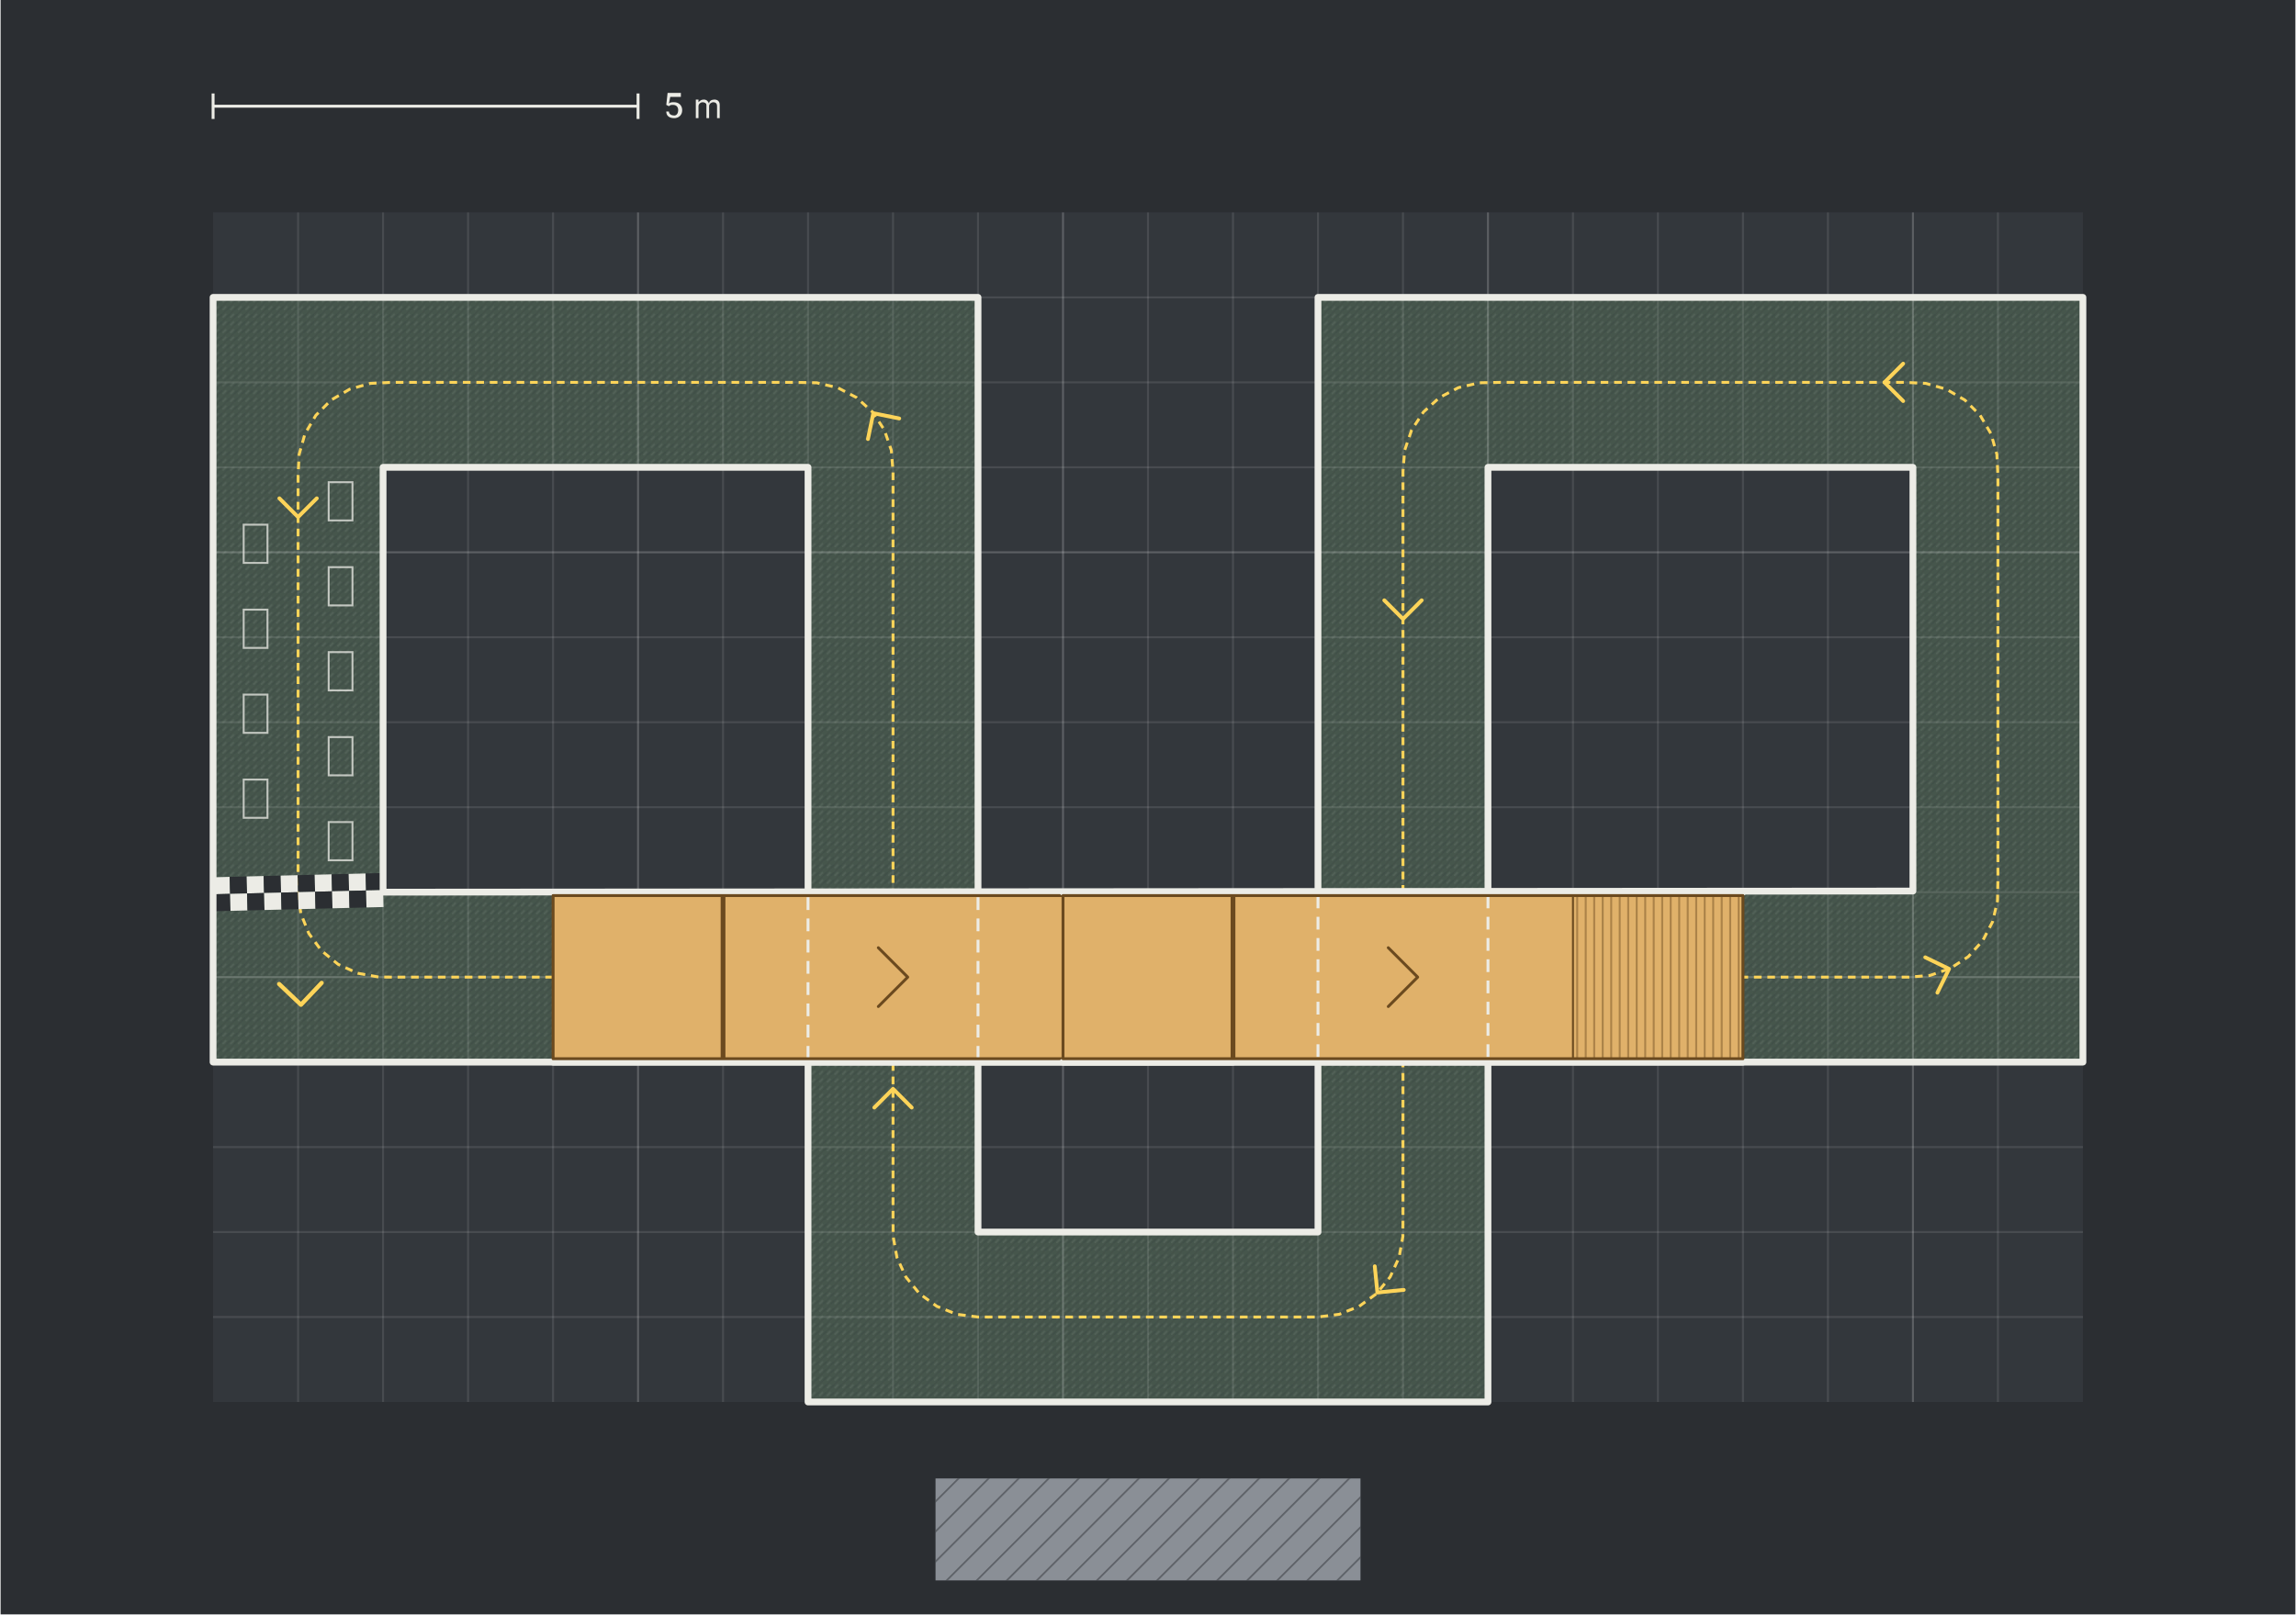
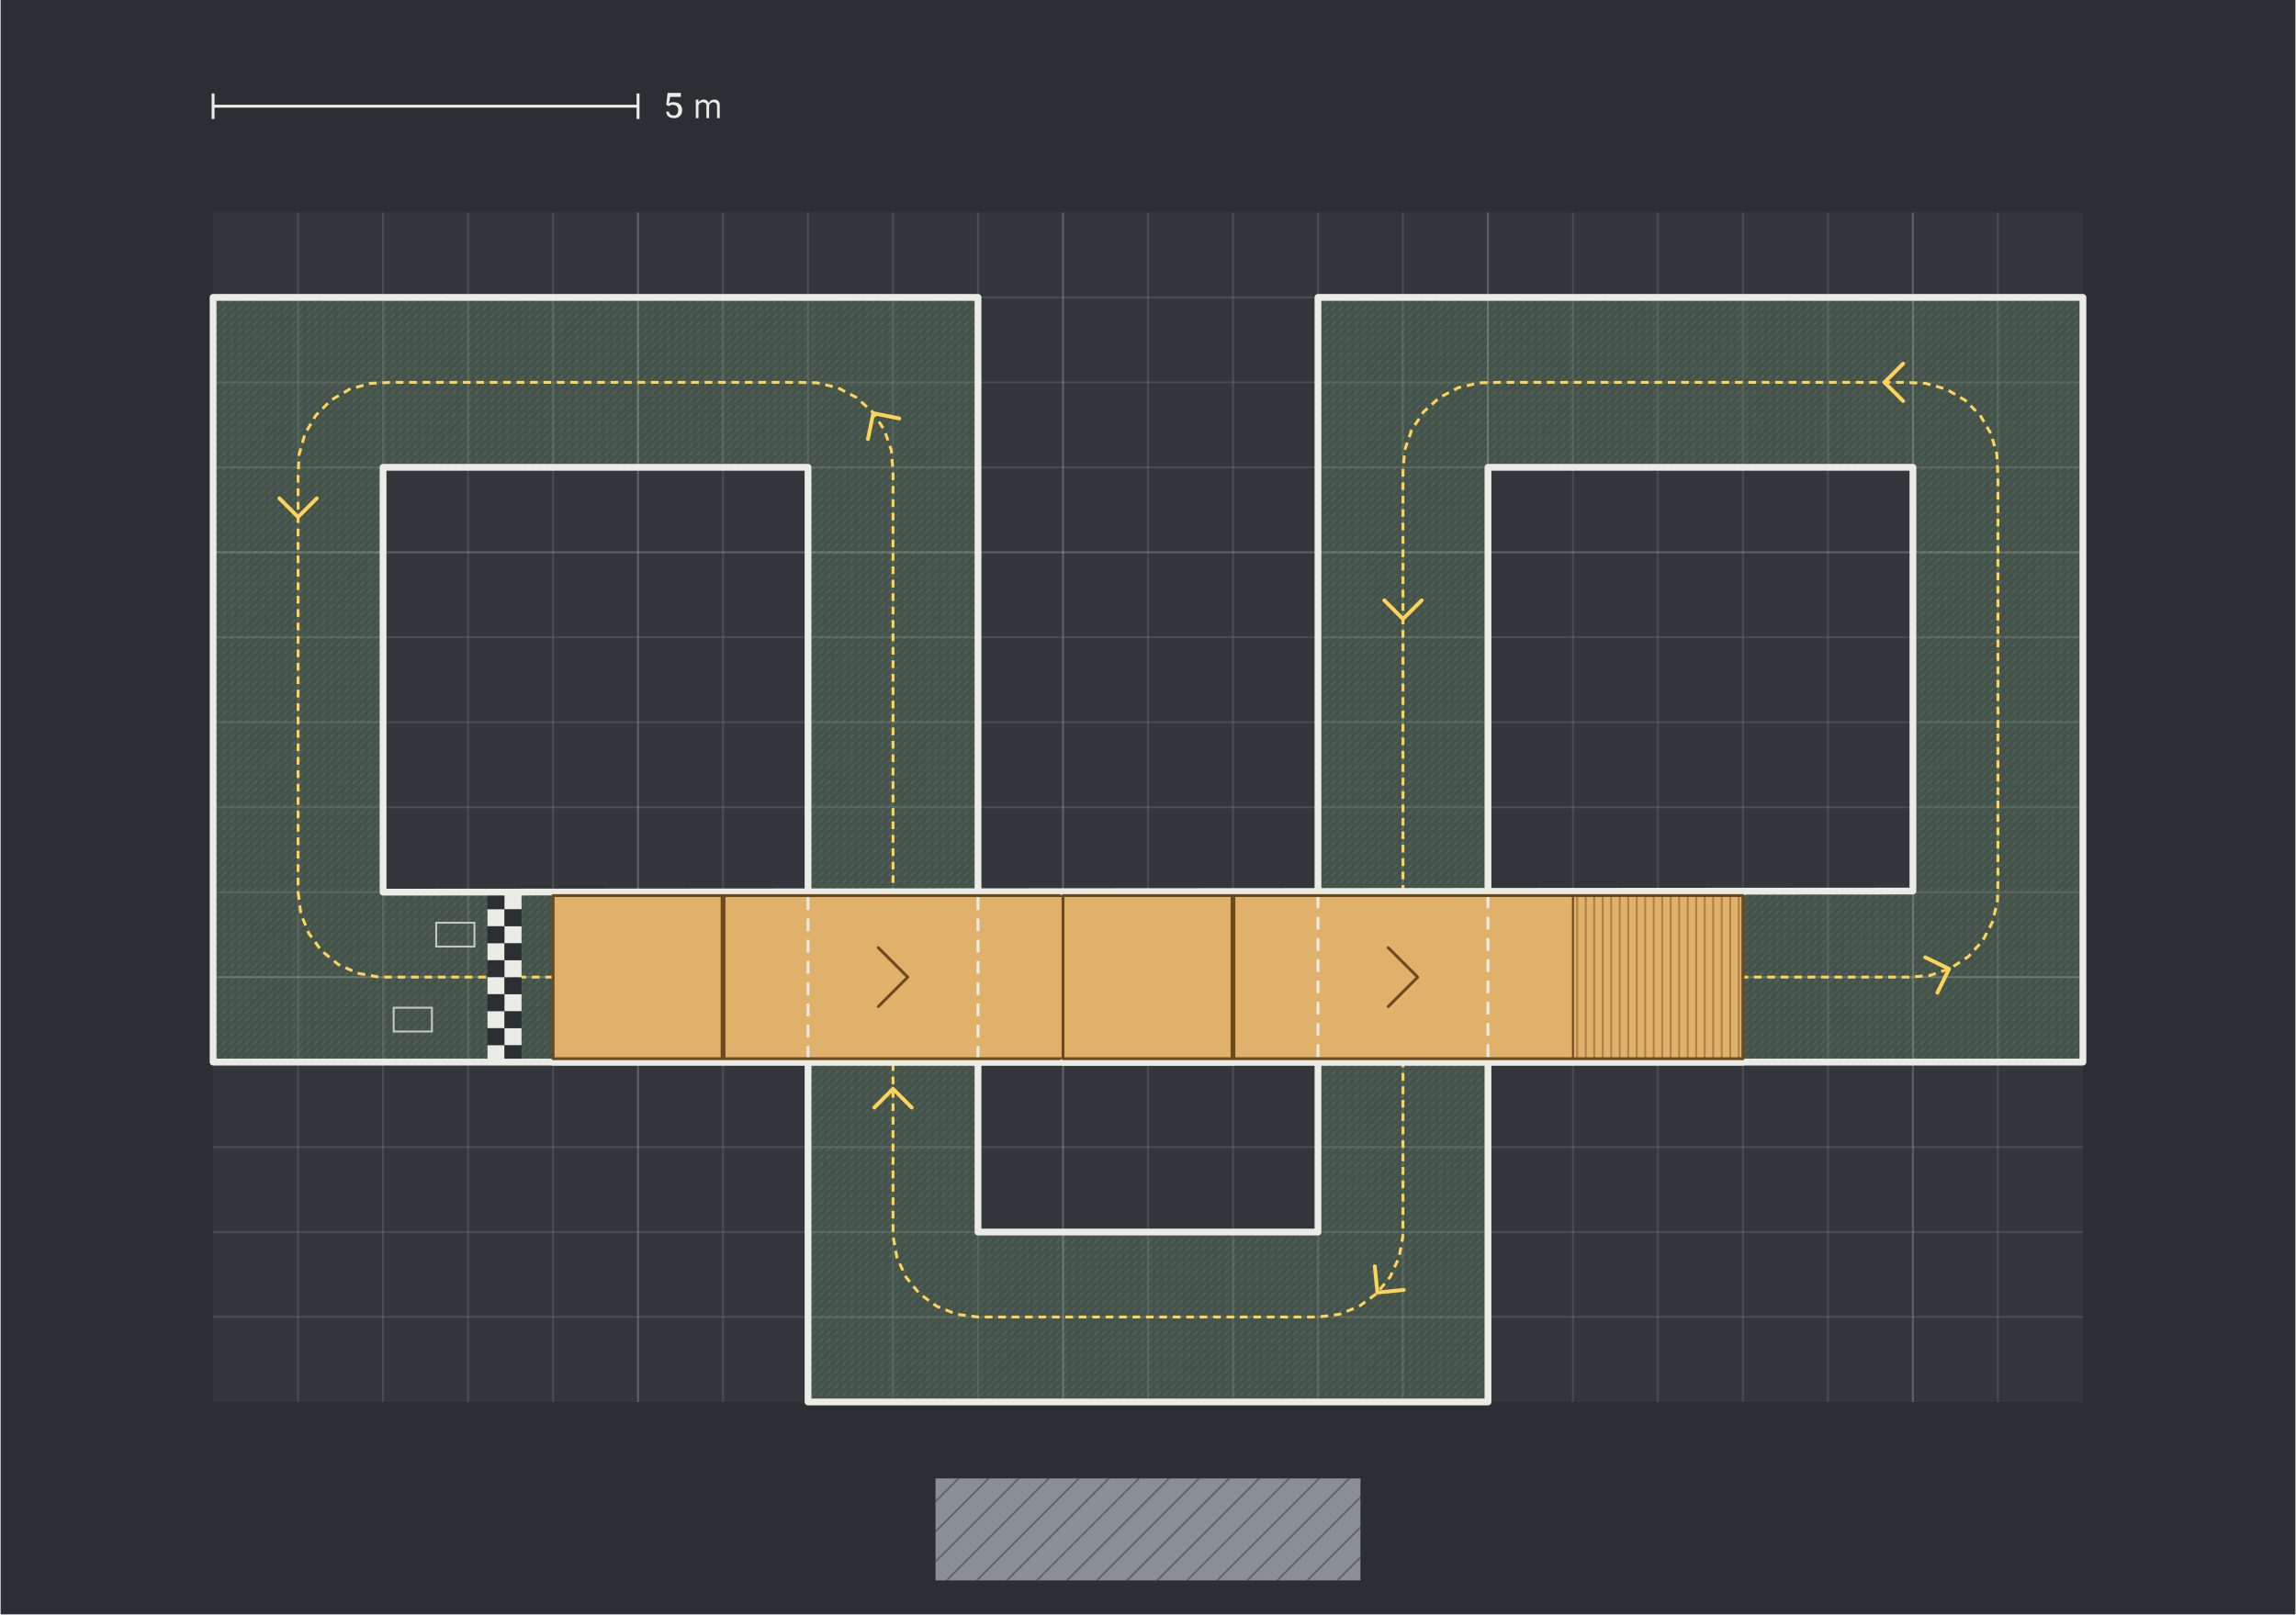
<svg xmlns="http://www.w3.org/2000/svg" width="1200" height="844" viewBox="-13.5 -9.5 27 19">
  <rect class="p-floor" x="-13.5" y="-9.5" width="27" height="19" fill="#2b2e32" />
  <defs>
    <pattern id="plan-carpet-tex" patternUnits="userSpaceOnUse" width="0.09" height="0.09">
      <path d="M0 0.09 L0.045 0.045" stroke="#ecece6" stroke-opacity="0.07" stroke-width="0.02" />
      <path d="M0.045 0.09 L0.09 0.045" stroke="#2b2e32" stroke-opacity="0.16" stroke-width="0.02" />
      <path d="M0 0.045 L0.045 0" stroke="#2b2e32" stroke-opacity="0.12" stroke-width="0.016" />
    </pattern>
    <pattern id="plan-hatch" patternUnits="userSpaceOnUse" width="0.25" height="0.25" patternTransform="rotate(45)">
      <path d="M0 0 L0 0.25" stroke="#2b2e32" stroke-opacity="0.45" stroke-width="0.04" />
    </pattern>
  </defs>
  <rect class="p-area" x="-11" y="-7" width="22" height="14" fill="#33373c" />
  <path class="p-carpet" d="M-11 1 L-11 3 L11 3 L11 -6 L2 -6 L2 5 L-2 5 L-2 -6 L-11 -6 Z M-9 1 L9 1 L9 -4 L4 -4 L4 7 L-4 7 L-4 -4 L-9 -4 Z" fill="#46564c" fill-rule="evenodd" />
  <path class="p-carpet-tex" d="M-11 1 L-11 3 L11 3 L11 -6 L2 -6 L2 5 L-2 5 L-2 -6 L-11 -6 Z M-9 1 L9 1 L9 -4 L4 -4 L4 7 L-4 7 L-4 -4 L-9 -4 Z" fill="url(#plan-carpet-tex)" fill-rule="evenodd" />
  <path class="p-crossing-carpet" d="M-4.02 3.02 L-1.98 3.02 L-1.98 0.98 L-4.02 0.98 Z" fill="#46564c" />
  <path class="p-crossing-carpet-tex" d="M-4.02 3.02 L-1.98 3.02 L-1.98 0.98 L-4.02 0.98 Z" fill="url(#plan-carpet-tex)" />
  <path class="p-crossing-carpet" d="M1.98 0.98 L4.02 0.98 L4.02 3.02 L1.98 3.02 Z" fill="#46564c" />
  <path class="p-crossing-carpet-tex" d="M1.98 0.98 L4.02 0.98 L4.02 3.02 L1.98 3.02 Z" fill="url(#plan-carpet-tex)" />
  <path class="p-grid" d="M-10 -7 V7" stroke="#ffffff1a" stroke-width="0.023" />
  <path class="p-grid" d="M-9 -7 V7" stroke="#ffffff1a" stroke-width="0.023" />
  <path class="p-grid" d="M-8 -7 V7" stroke="#ffffff1a" stroke-width="0.023" />
  <path class="p-grid" d="M-7 -7 V7" stroke="#ffffff1a" stroke-width="0.023" />
  <path class="p-grid" d="M-5 -7 V7" stroke="#ffffff1a" stroke-width="0.023" />
  <path class="p-grid" d="M-4 -7 V7" stroke="#ffffff1a" stroke-width="0.023" />
  <path class="p-grid" d="M-3 -7 V7" stroke="#ffffff1a" stroke-width="0.023" />
  <path class="p-grid" d="M-2 -7 V7" stroke="#ffffff1a" stroke-width="0.023" />
  <path class="p-grid" d="M0 -7 V7" stroke="#ffffff1a" stroke-width="0.023" />
  <path class="p-grid" d="M1 -7 V7" stroke="#ffffff1a" stroke-width="0.023" />
  <path class="p-grid" d="M2 -7 V7" stroke="#ffffff1a" stroke-width="0.023" />
  <path class="p-grid" d="M3 -7 V7" stroke="#ffffff1a" stroke-width="0.023" />
  <path class="p-grid" d="M5 -7 V7" stroke="#ffffff1a" stroke-width="0.023" />
  <path class="p-grid" d="M6 -7 V7" stroke="#ffffff1a" stroke-width="0.023" />
  <path class="p-grid" d="M7 -7 V7" stroke="#ffffff1a" stroke-width="0.023" />
  <path class="p-grid" d="M8 -7 V7" stroke="#ffffff1a" stroke-width="0.023" />
  <path class="p-grid" d="M10 -7 V7" stroke="#ffffff1a" stroke-width="0.023" />
  <path class="p-grid" d="M-11 6 H11" stroke="#ffffff1a" stroke-width="0.023" />
  <path class="p-grid" d="M-11 5 H11" stroke="#ffffff1a" stroke-width="0.023" />
  <path class="p-grid" d="M-11 4 H11" stroke="#ffffff1a" stroke-width="0.023" />
  <path class="p-grid" d="M-11 3 H11" stroke="#ffffff1a" stroke-width="0.023" />
  <path class="p-grid" d="M-11 1 H11" stroke="#ffffff1a" stroke-width="0.023" />
  <path class="p-grid" d="M-11 0 H11" stroke="#ffffff1a" stroke-width="0.023" />
  <path class="p-grid" d="M-11 -1 H11" stroke="#ffffff1a" stroke-width="0.023" />
  <path class="p-grid" d="M-11 -2 H11" stroke="#ffffff1a" stroke-width="0.023" />
  <path class="p-grid" d="M-11 -4 H11" stroke="#ffffff1a" stroke-width="0.023" />
  <path class="p-grid" d="M-11 -5 H11" stroke="#ffffff1a" stroke-width="0.023" />
  <path class="p-grid" d="M-11 -6 H11" stroke="#ffffff1a" stroke-width="0.023" />
  <path class="p-grid-major" d="M-6 -7 V7" stroke="#ffffff33" stroke-width="0.023" />
  <path class="p-grid-major" d="M-1 -7 V7" stroke="#ffffff33" stroke-width="0.023" />
  <path class="p-grid-major" d="M4 -7 V7" stroke="#ffffff33" stroke-width="0.023" />
  <path class="p-grid-major" d="M9 -7 V7" stroke="#ffffff33" stroke-width="0.023" />
  <path class="p-grid-major" d="M-11 2 H11" stroke="#ffffff33" stroke-width="0.023" />
  <path class="p-grid-major" d="M-11 -3 H11" stroke="#ffffff33" stroke-width="0.023" />
  <path class="p-error" d="M-1.55 2 L-1.3 2 L-1.05 2 L-0.8 2 L-0.55 2 L-0.3 2 L-0.05 2 L0.2 2 L0.45 2 L0.7 2 L0.95 2 L1.2 2 L1.45 2" fill="none" stroke="#ff7f5c" stroke-width="0.068" stroke-linecap="round" stroke-linejoin="round" />
  <path class="p-line" d="M-10 1 L-9.968 1.251 L-9.874 1.485 L-9.725 1.689 L-9.529 1.849 L-9.299 1.954 L-9.051 1.999 L-8.8 2 L-8.55 2 L-8.3 2 L-8.05 2 L-7.8 2 L-7.55 2 L-7.3 2 L-7.05 2 L-6.8 2 L-6.55 2 L-6.3 2 L-6.05 2 L-5.8 2 L-5.55 2 L-5.3 2 L-5.05 2 L-4.8 2 L-4.55 2 L-4.3 2 L-4.05 2 L-3.8 2 L-3.55 2 L-3.3 2 L-3.05 2 L-2.8 2 L-2.55 2 L-2.3 2 L-2.05 2 L-1.8 2 L-1.55 2 L-1.3 2 L-1.05 2 L-0.8 2 L-0.55 2 L-0.3 2 L-0.05 2 L0.2 2 L0.45 2 L0.7 2 L0.95 2 L1.2 2 L1.45 2 L1.7 2 L1.95 2 L2.2 2 L2.45 2 L2.7 2 L2.95 2 L3.2 2 L3.45 2 L3.7 2 L3.95 2 L4.2 2 L4.45 2 L4.7 2 L4.95 2 L5.2 2 L5.45 2 L5.7 2 L5.95 2 L6.2 2 L6.45 2 L6.7 2 L6.95 2 L7.2 2 L7.45 2 L7.7 2 L7.95 2 L8.2 2 L8.45 2 L8.7 2 L8.95 2 L9.201 1.98 L9.44 1.898 L9.651 1.759 L9.821 1.571 L9.938 1.347 L9.995 1.101 L10 0.85 L10 0.6 L10 0.35 L10 0.1 L10 -0.15 L10 -0.4 L10 -0.65 L10 -0.9 L10 -1.15 L10 -1.4 L10 -1.65 L10 -1.9 L10 -2.15 L10 -2.4 L10 -2.65 L10 -2.9 L10 -3.15 L10 -3.4 L10 -3.65 L10 -3.9 L9.988 -4.151 L9.919 -4.394 L9.791 -4.612 L9.612 -4.791 L9.394 -4.919 L9.151 -4.988 L8.9 -5 L8.65 -5 L8.4 -5 L8.15 -5 L7.9 -5 L7.65 -5 L7.4 -5 L7.15 -5 L6.9 -5 L6.65 -5 L6.4 -5 L6.15 -5 L5.9 -5 L5.65 -5 L5.4 -5 L5.15 -5 L4.9 -5 L4.65 -5 L4.4 -5 L4.15 -5 L3.899 -4.995 L3.653 -4.938 L3.429 -4.821 L3.241 -4.651 L3.102 -4.44 L3.02 -4.201 L3 -3.95 L3 -3.7 L3 -3.45 L3 -3.2 L3 -2.95 L3 -2.7 L3 -2.45 L3 -2.2 L3 -1.95 L3 -1.7 L3 -1.45 L3 -1.2 L3 -0.95 L3 -0.7 L3 -0.45 L3 -0.2 L3 0.05 L3 0.3 L3 0.55 L3 0.8 L3 1.05 L3 1.3 L3 1.55 L3 1.8 L3 2.05 L3 2.3 L3 2.55 L3 2.8 L3 3.05 L3 3.3 L3 3.55 L3 3.8 L3 4.05 L3 4.3 L3 4.55 L3 4.8 L2.999 5.051 L2.954 5.299 L2.849 5.529 L2.689 5.725 L2.485 5.874 L2.251 5.968 L2 6 L1.75 6 L1.5 6 L1.25 6 L1 6 L0.75 6 L0.5 6 L0.25 6 L0 6 L-0.25 6 L-0.5 6 L-0.75 6 L-1 6 L-1.25 6 L-1.5 6 L-1.75 6 L-2 6 L-2.251 5.968 L-2.485 5.874 L-2.689 5.725 L-2.849 5.529 L-2.954 5.299 L-2.999 5.051 L-3 4.8 L-3 4.55 L-3 4.3 L-3 4.05 L-3 3.8 L-3 3.55 L-3 3.3 L-3 3.05 L-3 2.8 L-3 2.55 L-3 2.3 L-3 2.05 L-3 1.8 L-3 1.55 L-3 1.3 L-3 1.05 L-3 0.8 L-3 0.55 L-3 0.3 L-3 0.05 L-3 -0.2 L-3 -0.45 L-3 -0.7 L-3 -0.95 L-3 -1.2 L-3 -1.45 L-3 -1.7 L-3 -1.95 L-3 -2.2 L-3 -2.45 L-3 -2.7 L-3 -2.95 L-3 -3.2 L-3 -3.45 L-3 -3.7 L-3 -3.95 L-3.02 -4.201 L-3.102 -4.44 L-3.241 -4.651 L-3.429 -4.821 L-3.653 -4.938 L-3.899 -4.995 L-4.15 -5 L-4.4 -5 L-4.65 -5 L-4.9 -5 L-5.15 -5 L-5.4 -5 L-5.65 -5 L-5.9 -5 L-6.15 -5 L-6.4 -5 L-6.65 -5 L-6.9 -5 L-7.15 -5 L-7.4 -5 L-7.65 -5 L-7.9 -5 L-8.15 -5 L-8.4 -5 L-8.65 -5 L-8.9 -5 L-9.151 -4.988 L-9.394 -4.919 L-9.612 -4.791 L-9.791 -4.612 L-9.919 -4.394 L-9.988 -4.151 L-10 -3.9 L-10 -3.65 L-10 -3.4 L-10 -3.15 L-10 -2.9 L-10 -2.65 L-10 -2.4 L-10 -2.15 L-10 -1.9 L-10 -1.65 L-10 -1.4 L-10 -1.15 L-10 -0.9 L-10 -0.65 L-10 -0.4 L-10 -0.15 L-10 0.1 L-10 0.35 L-10 0.6 L-10 0.85 Z" fill="none" stroke="#fdd459" stroke-width="0.034" stroke-dasharray="0.09 0.068" stroke-linejoin="round" />
  <path class="p-arrow" d="M-6.785 2.22 L-6.565 2 L-6.785 1.78" fill="none" stroke="#fdd459" stroke-width="0.045" stroke-linecap="round" stroke-linejoin="round" />
  <path class="p-arrow" d="M1.215 2.22 L1.435 2 L1.215 1.78" fill="none" stroke="#fdd459" stroke-width="0.045" stroke-linecap="round" stroke-linejoin="round" />
  <path class="p-arrow" d="M9.288 2.183 L9.425 1.903 L9.145 1.767" fill="none" stroke="#fdd459" stroke-width="0.045" stroke-linecap="round" stroke-linejoin="round" />
  <path class="p-arrow" d="M8.885 -5.22 L8.665 -5 L8.885 -4.78" fill="none" stroke="#fdd459" stroke-width="0.045" stroke-linecap="round" stroke-linejoin="round" />
  <path class="p-arrow" d="M2.78 -2.435 L3 -2.215 L3.22 -2.435" fill="none" stroke="#fdd459" stroke-width="0.045" stroke-linecap="round" stroke-linejoin="round" />
  <path class="p-arrow" d="M2.668 5.403 L2.699 5.712 L3.009 5.681" fill="none" stroke="#fdd459" stroke-width="0.045" stroke-linecap="round" stroke-linejoin="round" />
  <path class="p-arrow" d="M-2.78 3.535 L-3 3.315 L-3.22 3.535" fill="none" stroke="#fdd459" stroke-width="0.045" stroke-linecap="round" stroke-linejoin="round" />
  <path class="p-arrow" d="M-2.927 -4.575 L-3.232 -4.637 L-3.295 -4.333" fill="none" stroke="#fdd459" stroke-width="0.045" stroke-linecap="round" stroke-linejoin="round" />
  <path class="p-arrow" d="M-10.22 -3.635 L-10 -3.415 L-9.78 -3.635" fill="none" stroke="#fdd459" stroke-width="0.045" stroke-linecap="round" stroke-linejoin="round" />
  <g class="p-start">
-     <path class="p-start-a" d="M-11.005 0.825 L-11 1.025 L-10.8 1.02 L-10.805 0.82 Z" fill="#ecece6" />
-     <path class="p-start-b" d="M-10.805 0.82 L-10.8 1.02 L-10.6 1.015 L-10.605 0.815 Z" fill="#2b2e32" />
-     <path class="p-start-a" d="M-10.605 0.815 L-10.6 1.015 L-10.4 1.01 L-10.405 0.81 Z" fill="#ecece6" />
-     <path class="p-start-b" d="M-10.405 0.81 L-10.4 1.01 L-10.2 1.005 L-10.205 0.805 Z" fill="#2b2e32" />
-     <path class="p-start-a" d="M-10.205 0.805 L-10.2 1.005 L-10 1 L-10.005 0.8 Z" fill="#ecece6" />
-     <path class="p-start-b" d="M-10.005 0.8 L-10 1 L-9.8 0.995 L-9.805 0.795 Z" fill="#2b2e32" />
-     <path class="p-start-a" d="M-9.805 0.795 L-9.8 0.995 L-9.6 0.99 L-9.605 0.79 Z" fill="#ecece6" />
-     <path class="p-start-b" d="M-9.605 0.79 L-9.6 0.99 L-9.4 0.985 L-9.405 0.785 Z" fill="#2b2e32" />
-     <path class="p-start-a" d="M-9.405 0.785 L-9.4 0.985 L-9.2 0.98 L-9.205 0.78 Z" fill="#ecece6" />
-     <path class="p-start-b" d="M-9.205 0.78 L-9.2 0.98 L-9 0.975 L-9.005 0.775 Z" fill="#2b2e32" />
-     <path class="p-start-b" d="M-11 1.025 L-10.995 1.225 L-10.795 1.22 L-10.8 1.02 Z" fill="#2b2e32" />
-     <path class="p-start-a" d="M-10.8 1.02 L-10.795 1.22 L-10.595 1.215 L-10.6 1.015 Z" fill="#ecece6" />
-     <path class="p-start-b" d="M-10.6 1.015 L-10.595 1.215 L-10.395 1.21 L-10.4 1.01 Z" fill="#2b2e32" />
-     <path class="p-start-a" d="M-10.4 1.01 L-10.395 1.21 L-10.195 1.205 L-10.2 1.005 Z" fill="#ecece6" />
-     <path class="p-start-b" d="M-10.2 1.005 L-10.195 1.205 L-9.995 1.2 L-10 1 Z" fill="#2b2e32" />
-     <path class="p-start-a" d="M-10 1 L-9.995 1.2 L-9.795 1.195 L-9.8 0.995 Z" fill="#ecece6" />
-     <path class="p-start-b" d="M-9.8 0.995 L-9.795 1.195 L-9.595 1.19 L-9.6 0.99 Z" fill="#2b2e32" />
-     <path class="p-start-a" d="M-9.6 0.99 L-9.595 1.19 L-9.395 1.185 L-9.4 0.985 Z" fill="#ecece6" />
-     <path class="p-start-b" d="M-9.4 0.985 L-9.395 1.185 L-9.195 1.18 L-9.2 0.98 Z" fill="#2b2e32" />
-     <path class="p-start-a" d="M-9.2 0.98 L-9.195 1.18 L-8.995 1.175 L-9 0.975 Z" fill="#ecece6" />
-     <rect class="p-gridbox" transform="translate(-9.5 0.4) rotate(90)" x="-0.225" y="-0.14" width="0.45" height="0.28" fill="none" stroke="#ecece6" stroke-opacity="0.75" stroke-width="0.023" />
-     <rect class="p-gridbox" transform="translate(-10.5 -0.1) rotate(90)" x="-0.225" y="-0.14" width="0.45" height="0.28" fill="none" stroke="#ecece6" stroke-opacity="0.75" stroke-width="0.023" />
-     <rect class="p-gridbox" transform="translate(-9.5 -0.6) rotate(90)" x="-0.225" y="-0.14" width="0.45" height="0.28" fill="none" stroke="#ecece6" stroke-opacity="0.75" stroke-width="0.023" />
-     <rect class="p-gridbox" transform="translate(-10.5 -1.1) rotate(90)" x="-0.225" y="-0.14" width="0.45" height="0.28" fill="none" stroke="#ecece6" stroke-opacity="0.75" stroke-width="0.023" />
-     <rect class="p-gridbox" transform="translate(-9.5 -1.6) rotate(90)" x="-0.225" y="-0.14" width="0.45" height="0.28" fill="none" stroke="#ecece6" stroke-opacity="0.75" stroke-width="0.023" />
-     <rect class="p-gridbox" transform="translate(-10.5 -2.1) rotate(90)" x="-0.225" y="-0.14" width="0.45" height="0.28" fill="none" stroke="#ecece6" stroke-opacity="0.75" stroke-width="0.023" />
-     <rect class="p-gridbox" transform="translate(-9.5 -2.6) rotate(90)" x="-0.225" y="-0.14" width="0.45" height="0.28" fill="none" stroke="#ecece6" stroke-opacity="0.75" stroke-width="0.023" />
-     <rect class="p-gridbox" transform="translate(-10.5 -3.1) rotate(90)" x="-0.225" y="-0.14" width="0.45" height="0.28" fill="none" stroke="#ecece6" stroke-opacity="0.75" stroke-width="0.023" />
-     <rect class="p-gridbox" transform="translate(-9.5 -3.6) rotate(90)" x="-0.225" y="-0.14" width="0.45" height="0.28" fill="none" stroke="#ecece6" stroke-opacity="0.75" stroke-width="0.023" />
-     <path class="p-start-dir" d="M-10.223 2.081 L-9.966 2.325 L-9.723 2.068" fill="none" stroke="#fdd459" stroke-width="0.05" stroke-linecap="round" stroke-linejoin="round" />
+     <path class="p-start-a" d="M-7.771 3 L-7.571 3 L-7.571 2.8 L-7.771 2.8 Z" fill="#ecece6" />
+     <path class="p-start-b" d="M-7.771 2.8 L-7.571 2.8 L-7.571 2.6 L-7.771 2.6 Z" fill="#2b2e32" />
+     <path class="p-start-a" d="M-7.771 2.6 L-7.571 2.6 L-7.571 2.4 L-7.771 2.4 Z" fill="#ecece6" />
+     <path class="p-start-b" d="M-7.771 2.4 L-7.571 2.4 L-7.571 2.2 L-7.771 2.2 Z" fill="#2b2e32" />
+     <path class="p-start-a" d="M-7.771 2.2 L-7.571 2.2 L-7.571 2 L-7.771 2 Z" fill="#ecece6" />
+     <path class="p-start-b" d="M-7.771 2 L-7.571 2 L-7.571 1.8 L-7.771 1.8 Z" fill="#2b2e32" />
+     <path class="p-start-a" d="M-7.771 1.8 L-7.571 1.8 L-7.571 1.6 L-7.771 1.6 Z" fill="#ecece6" />
+     <path class="p-start-b" d="M-7.771 1.6 L-7.571 1.6 L-7.571 1.4 L-7.771 1.4 Z" fill="#2b2e32" />
+     <path class="p-start-a" d="M-7.771 1.4 L-7.571 1.4 L-7.571 1.2 L-7.771 1.2 Z" fill="#ecece6" />
+     <path class="p-start-b" d="M-7.771 1.2 L-7.571 1.2 L-7.571 1 L-7.771 1 Z" fill="#2b2e32" />
+     <path class="p-start-b" d="M-7.571 3 L-7.371 3 L-7.371 2.8 L-7.571 2.8 Z" fill="#2b2e32" />
+     <path class="p-start-a" d="M-7.571 2.8 L-7.371 2.8 L-7.371 2.6 L-7.571 2.6 Z" fill="#ecece6" />
+     <path class="p-start-b" d="M-7.571 2.6 L-7.371 2.6 L-7.371 2.4 L-7.571 2.4 Z" fill="#2b2e32" />
+     <path class="p-start-a" d="M-7.571 2.4 L-7.371 2.4 L-7.371 2.2 L-7.571 2.2 Z" fill="#ecece6" />
+     <path class="p-start-b" d="M-7.571 2.2 L-7.371 2.2 L-7.371 2 L-7.571 2 Z" fill="#2b2e32" />
+     <path class="p-start-a" d="M-7.571 2 L-7.371 2 L-7.371 1.8 L-7.571 1.8 Z" fill="#ecece6" />
+     <path class="p-start-b" d="M-7.571 1.8 L-7.371 1.8 L-7.371 1.6 L-7.571 1.6 Z" fill="#2b2e32" />
+     <path class="p-start-a" d="M-7.571 1.6 L-7.371 1.6 L-7.371 1.4 L-7.571 1.4 Z" fill="#ecece6" />
+     <path class="p-start-b" d="M-7.571 1.4 L-7.371 1.4 L-7.371 1.2 L-7.571 1.2 Z" fill="#2b2e32" />
+     <path class="p-start-a" d="M-7.571 1.2 L-7.371 1.2 L-7.371 1 L-7.571 1 Z" fill="#ecece6" />
+     <rect class="p-gridbox" transform="translate(-8.15 1.5) rotate(0)" x="-0.225" y="-0.14" width="0.45" height="0.28" fill="none" stroke="#ecece6" stroke-opacity="0.75" stroke-width="0.023" />
+     <rect class="p-gridbox" transform="translate(-8.65 2.5) rotate(0)" x="-0.225" y="-0.14" width="0.45" height="0.28" fill="none" stroke="#ecece6" stroke-opacity="0.75" stroke-width="0.023" />
+     <path class="p-start-dir" d="M-6.496 2.25 L-6.246 2 L-6.496 1.75" fill="none" stroke="#fdd459" stroke-width="0.05" stroke-linecap="round" stroke-linejoin="round" />
  </g>
  <path class="p-pipe" d="M-11 1 L-11 3 L11 3 L11 -6 L2 -6 L2 5 L-2 5 L-2 -6 L-11 -6 L-11 0.95 Z" fill="none" stroke="#ecece6" stroke-width="0.08" stroke-linejoin="round" stroke-linecap="round" />
  <path class="p-pipe" d="M-9 1 L9 0.987 L9 -4 L4 -4 L4 7 L-4 7 L-4 -4 L-9 -4 L-9 0.95 Z" fill="none" stroke="#ecece6" stroke-width="0.08" stroke-linejoin="round" stroke-linecap="round" />
  <g class="p-crossing" data-bridge="crossover" data-over="first">
    <g class="p-jump" data-type="crossover">
      <path class="p-jump-body" d="M-7 2.96 L1 2.96 L1 1.04 L-7 1.04 Z" fill="#e0b16a" stroke="#6b4a1f" stroke-width="0.023" stroke-linejoin="round" />
      <path class="p-jump-hatch" d="M-0.95 2.96 L-0.95 1.04 M-0.85 2.96 L-0.85 1.04 M-0.75 2.96 L-0.75 1.04 M-0.65 2.96 L-0.65 1.04 M-0.55 2.96 L-0.55 1.04 M-0.45 2.96 L-0.45 1.04 M-0.35 2.96 L-0.35 1.04 M-0.25 2.96 L-0.25 1.04 M-0.15 2.96 L-0.15 1.04 M-0.05 2.96 L-0.05 1.04 M0.05 2.96 L0.05 1.04 M0.15 2.96 L0.15 1.04 M0.25 2.96 L0.25 1.04 M0.35 2.96 L0.35 1.04 M0.45 2.96 L0.45 1.04 M0.55 2.96 L0.55 1.04 M0.65 2.96 L0.65 1.04 M0.75 2.96 L0.75 1.04 M0.85 2.96 L0.85 1.04 M0.95 2.96 L0.95 1.04" stroke="#6b4a1f" stroke-opacity="0.45" stroke-width="0.023" fill="none" />
      <path class="p-jump-edge" d="M-1 2.96 L-1 1.04" stroke="#6b4a1f" stroke-width="0.023" fill="none" />
      <path class="p-jump-takeoff" d="M-5 2.96 L-5 1.04" stroke="#6b4a1f" stroke-width="0.056" stroke-linecap="butt" fill="none" />
      <path class="p-jump-dir" d="M-3.173 2.346 L-2.827 2 L-3.173 1.654" stroke="#6b4a1f" stroke-width="0.034" stroke-linecap="round" stroke-linejoin="round" fill="none" />
    </g>
    <path class="p-under" d="M-2 2.96 L-2 1.04 M-4 2.96 L-4 1.04" fill="none" stroke="#ecece6" stroke-width="0.034" stroke-dasharray="0.15 0.1" stroke-linecap="butt" />
    <path class="p-over" d="M-7 3 L1 3 M-7 1 L1 1" fill="none" stroke="#ecece6" stroke-width="0.08" stroke-linecap="round" />
    <path class="p-bridge" d="M-7 2.96 L1 2.96 L1 1.04 L-7 1.04 Z" fill="none" stroke="#6b4a1f" stroke-width="0.034" stroke-linejoin="round" />
  </g>
  <g class="p-crossing" data-bridge="crossover" data-over="first">
    <g class="p-jump" data-type="crossover">
      <path class="p-jump-body" d="M-1 2.96 L7 2.96 L7 1.04 L-1 1.04 Z" fill="#e0b16a" stroke="#6b4a1f" stroke-width="0.023" stroke-linejoin="round" />
      <path class="p-jump-hatch" d="M5.05 2.96 L5.05 1.04 M5.15 2.96 L5.15 1.04 M5.25 2.96 L5.25 1.04 M5.35 2.96 L5.35 1.04 M5.45 2.96 L5.45 1.04 M5.55 2.96 L5.55 1.04 M5.65 2.96 L5.65 1.04 M5.75 2.96 L5.75 1.04 M5.85 2.96 L5.85 1.04 M5.95 2.96 L5.95 1.04 M6.05 2.96 L6.05 1.04 M6.15 2.96 L6.15 1.04 M6.25 2.96 L6.25 1.04 M6.35 2.96 L6.35 1.04 M6.45 2.96 L6.45 1.04 M6.55 2.96 L6.55 1.04 M6.65 2.96 L6.65 1.04 M6.75 2.96 L6.75 1.04 M6.85 2.96 L6.85 1.04 M6.95 2.96 L6.95 1.04" stroke="#6b4a1f" stroke-opacity="0.45" stroke-width="0.023" fill="none" />
      <path class="p-jump-edge" d="M5 2.96 L5 1.04" stroke="#6b4a1f" stroke-width="0.023" fill="none" />
      <path class="p-jump-takeoff" d="M1 2.96 L1 1.04" stroke="#6b4a1f" stroke-width="0.056" stroke-linecap="butt" fill="none" />
      <path class="p-jump-dir" d="M2.827 2.346 L3.173 2 L2.827 1.654" stroke="#6b4a1f" stroke-width="0.034" stroke-linecap="round" stroke-linejoin="round" fill="none" />
    </g>
    <path class="p-under" d="M2 1.04 L2 2.96 M4 1.04 L4 2.96" fill="none" stroke="#ecece6" stroke-width="0.034" stroke-dasharray="0.15 0.1" stroke-linecap="butt" />
    <path class="p-over" d="M-1 3 L7 3 M-1 1 L7 1" fill="none" stroke="#ecece6" stroke-width="0.08" stroke-linecap="round" />
    <path class="p-bridge" d="M-1 2.96 L7 2.96 L7 1.04 L-1 1.04 Z" fill="none" stroke="#6b4a1f" stroke-width="0.034" stroke-linejoin="round" />
  </g>
  <g class="p-rostrum">
    <rect x="-2.5" y="7.9" width="5" height="1.2" fill="#8a8f96" />
    <rect x="-2.5" y="7.9" width="5" height="1.2" fill="url(#plan-hatch)" />
  </g>
  <g class="p-scale">
    <path d="M-11 -8.25 H-6 M-11 -8.4 V-8.1 M-6 -8.4 V-8.1" stroke="#ecece6" stroke-width="0.034" fill="none" />
    <text x="-5.7" y="-8.25" dy="0.35em" font-size="0.4" font-family="Inter, 'DejaVu Sans', sans-serif" fill="#ecece6">5 m</text>
  </g>
</svg>
